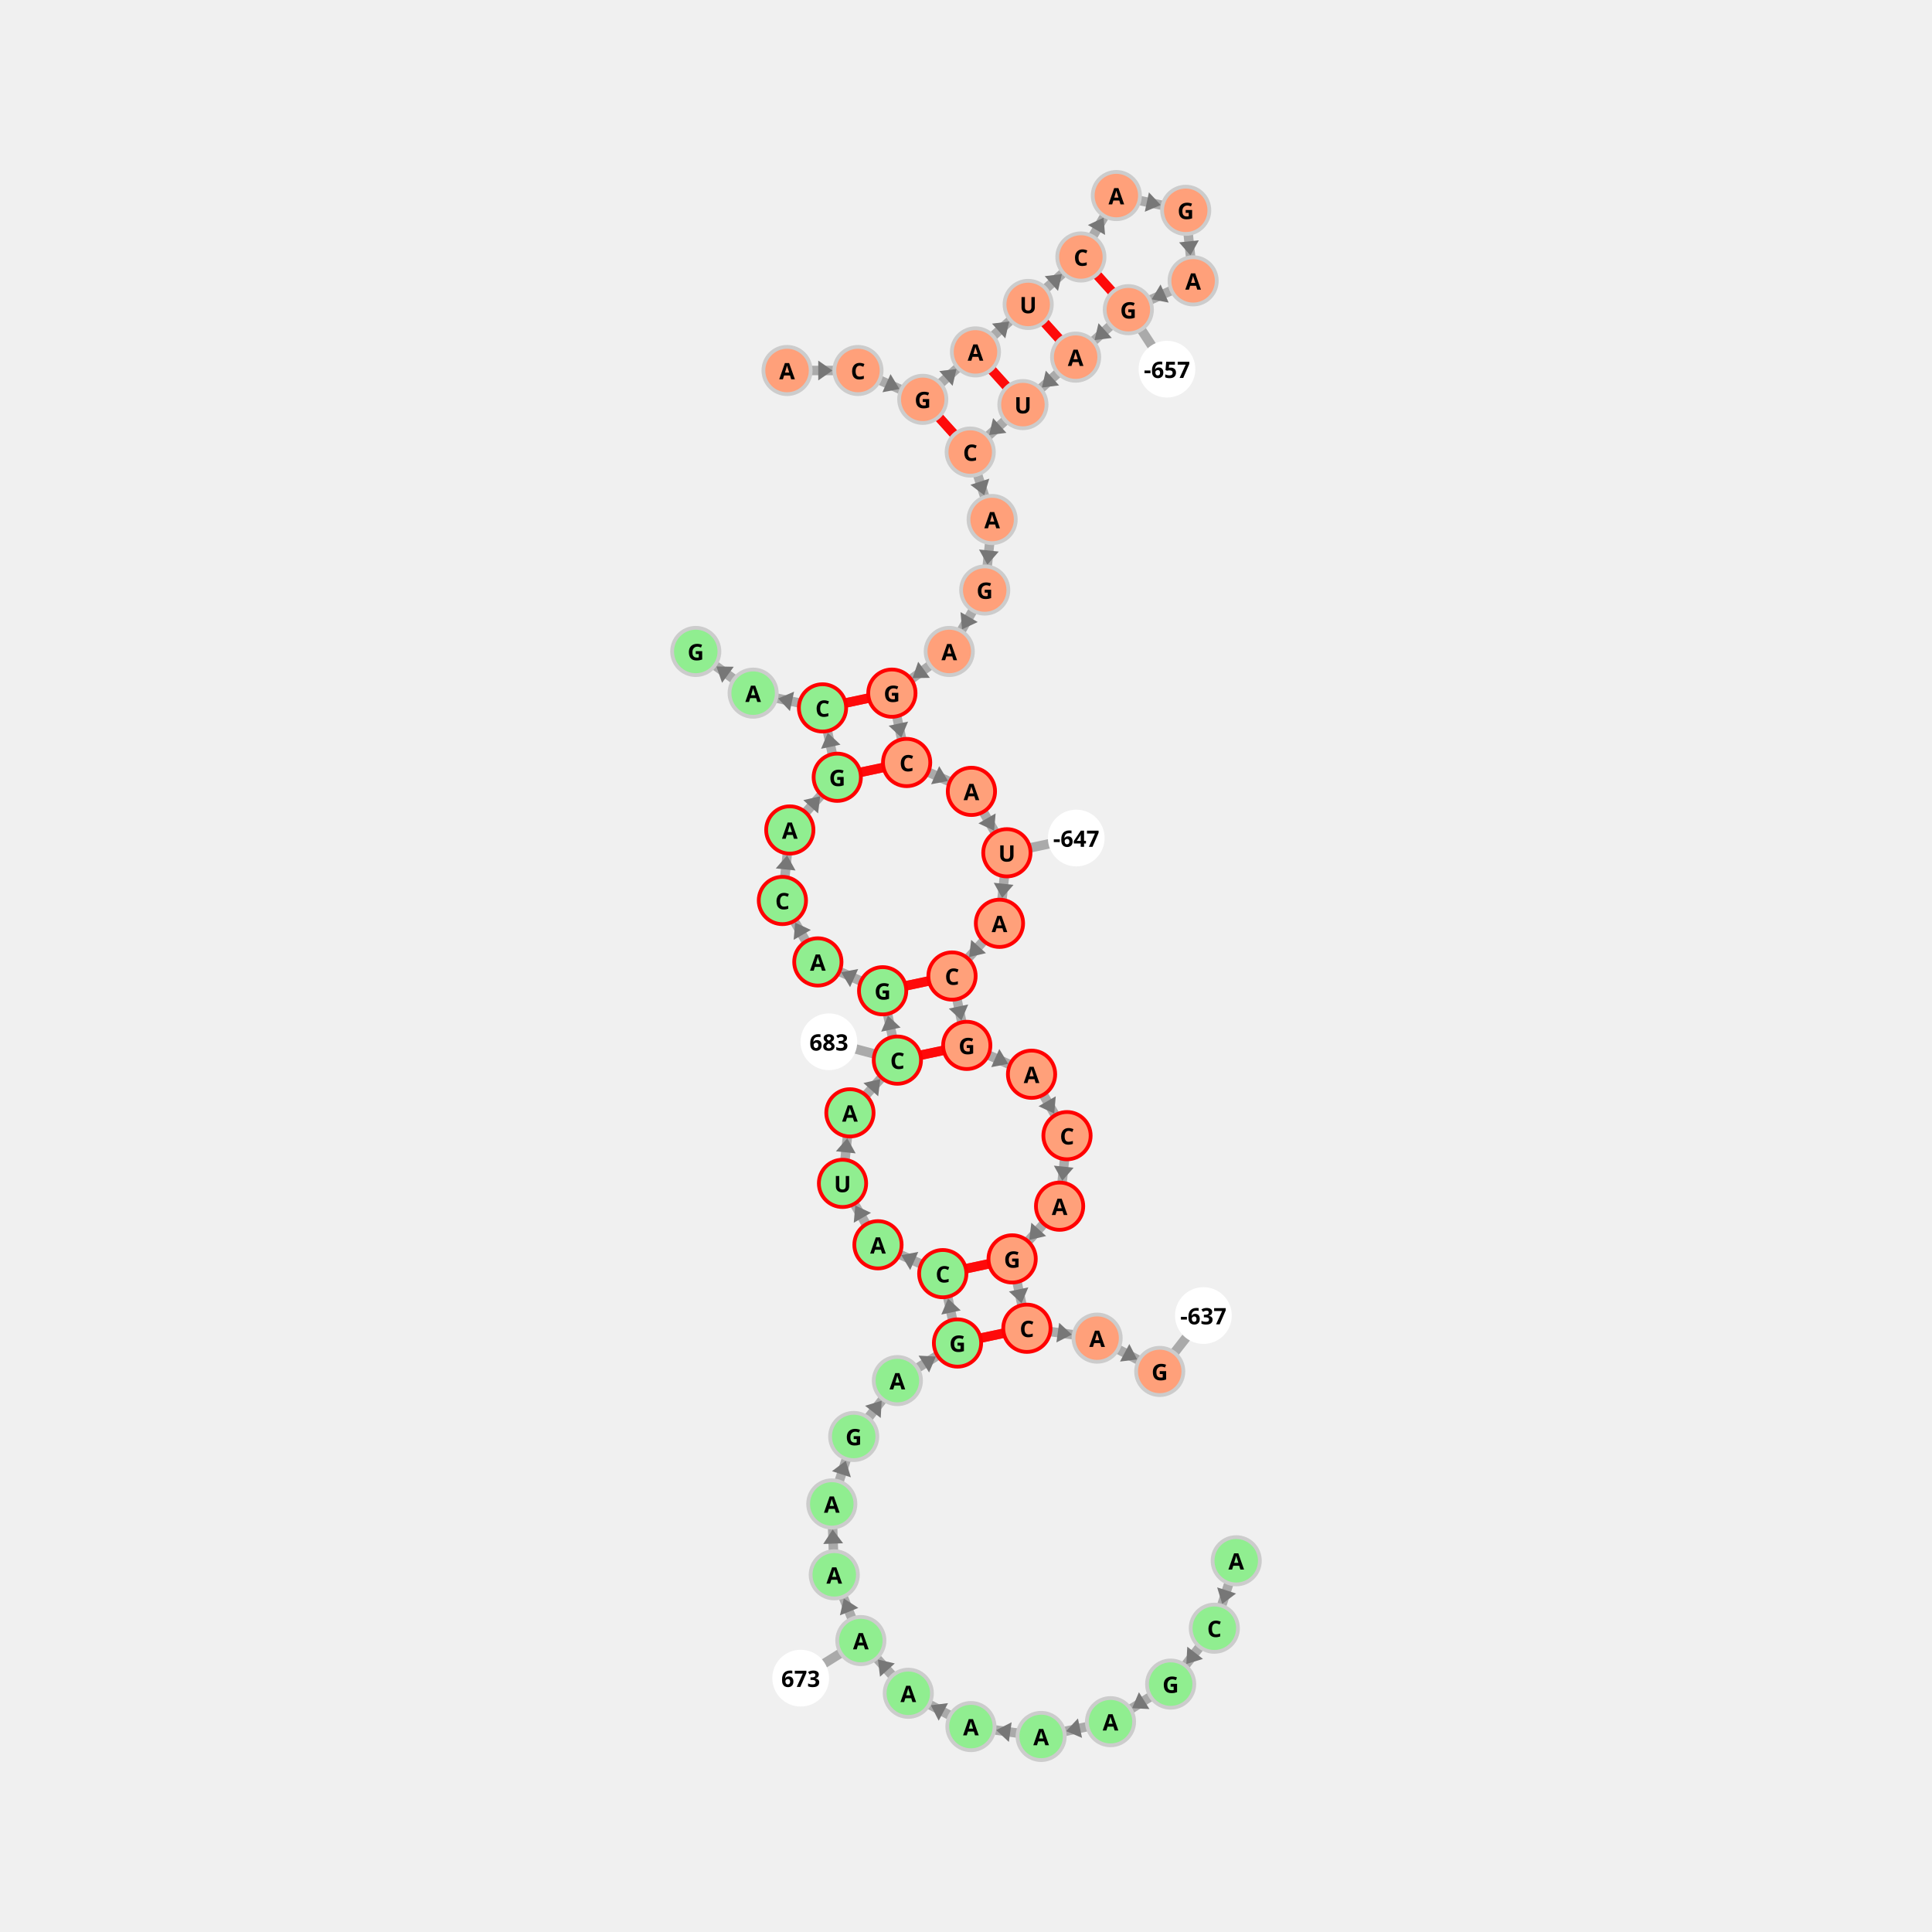
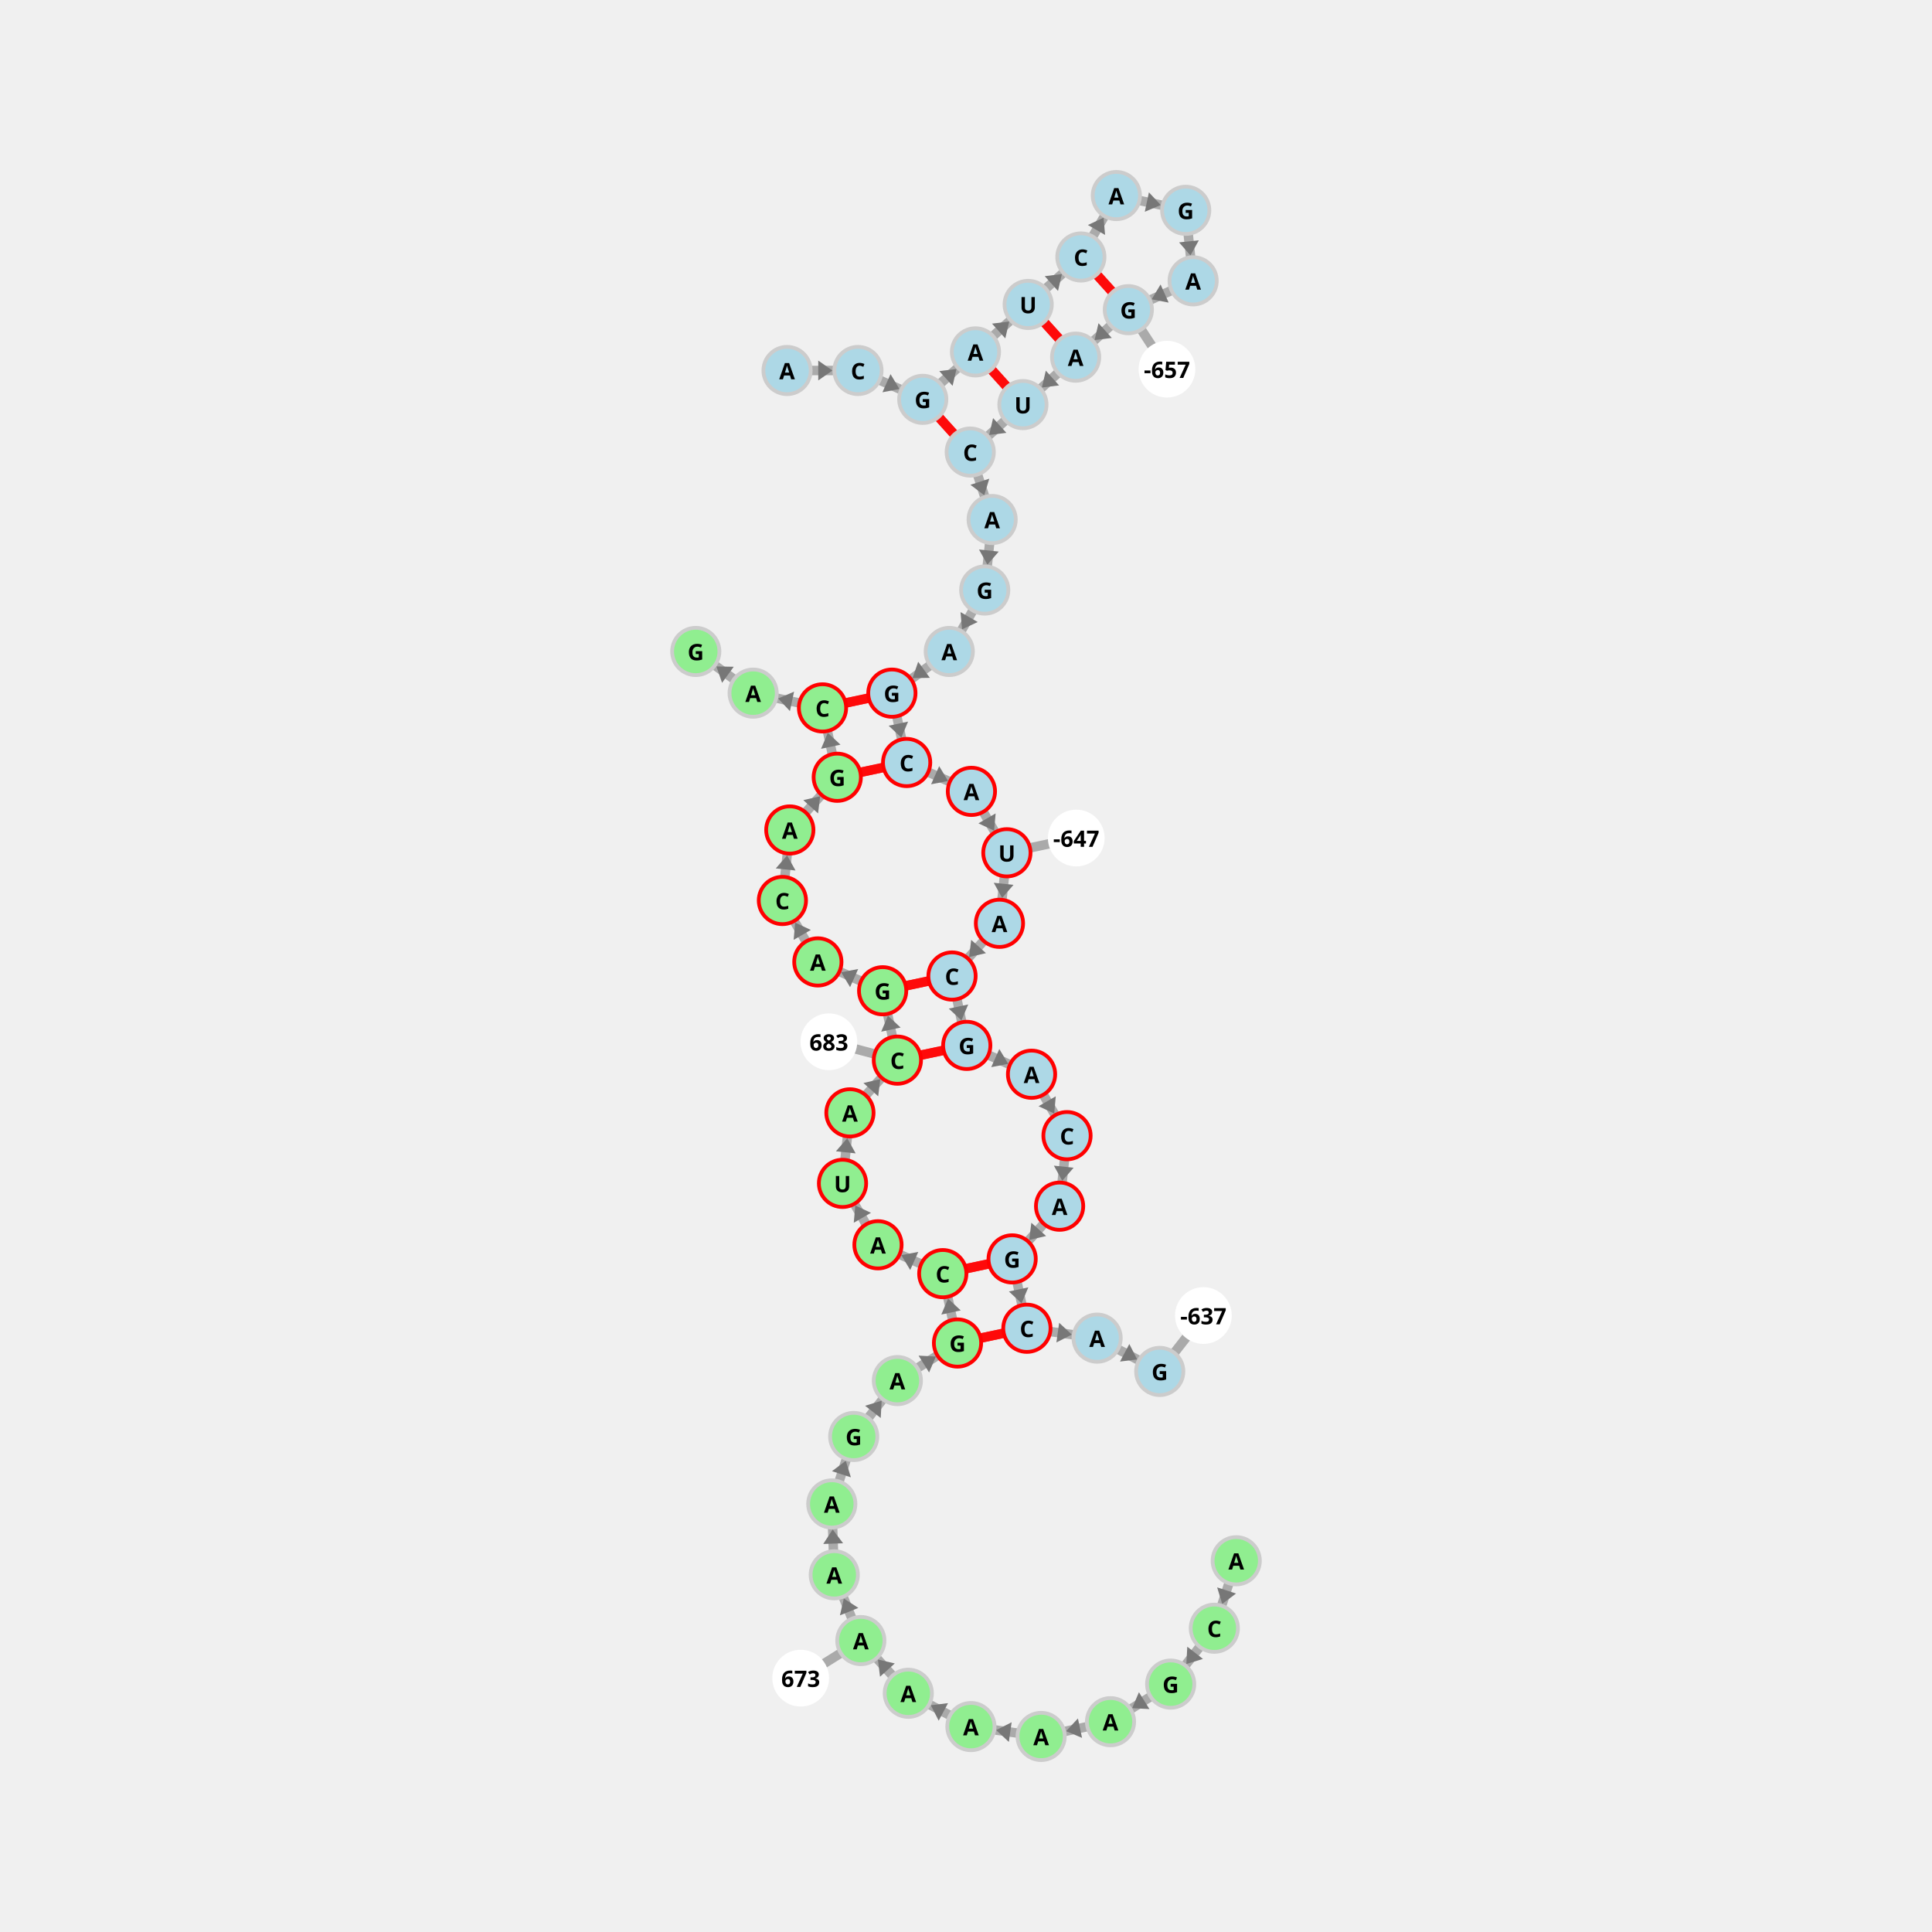
<svg xmlns="http://www.w3.org/2000/svg" viewBox="0 0 300 300">
  <style type="text/css">
 circle.fornac-node, polygon.fornac-node {
  stroke: #ccc;
  stroke-width: 0.8;
  opacity: 1;
  fill: white;
}

path.fornac-directionArrow {
  fill: #777;
  stroke: none;
  stroke-width: 0.8px;
}

g.fornac-plot {
    /* outline: 1px solid red; */
}

circle.fornac-node[base_type="a"] {
  fill: #dbdb8d;
}

circle.fornac-node[base_type="c"] {
  fill: #98df8a;
}

circle.fornac-node[base_type="g"] {
  fill: #ff9896;
}

circle.fornac-node[base_type="u"], circle.fornac-node[base_type="t"] {
  fill: #aec7e8;
}

.fornac-node &gt; text {
     pointer-events: none;
 }

circle.fornac-node[node_type="label"] {
    stroke: transparent;
    stroke-width: 0;
    fill: white;
    display: inline;
}

circle.fornac-node[node_type="protein"] {
    fill: gray;
    fill-opacity: 0.5;
    stroke-width: 4;
}

.fornac-selectedNode &gt; circle.fornac-node {
    stroke: red;
}

text.fornac-nodeLabel {
    font-weight: bold;
    font-family: Tahoma, Geneva, sans-serif;
    font-size: 0.4em;
    color: rgb(100,100,100);
    text-anchor: middle;
    alignment-baseline: middle;
    dominant-baseline: central;
    pointer-events: none;
    -webkit-touch-callout: none;
    -webkit-user-select: none;
    -khtml-user-select: none;
    -moz-user-select: none;
    -ms-user-select: none;
    user-select: none;
}

line.fornac-link {
  stroke: #999;
  stroke-opacity: 0.8;
  stroke-width: 2;
}

line.fornac-link[link_type="pseudoknot"] {
    stroke: red;
}

line.fornac-link[link_type="basepair"] {
  stroke: red;
}

line.fornac-link[link_type="intermolecule"] {
  stroke: blue;
}

line.fornac-link[link_type="chain_chain"] {
  stroke-dasharray: 3,3;
}

line.fornac-link[link_type="fake"] {
  stroke: green;
}

text.fornac-plotLabel {
    font-family: Tahoma, Geneva, sans-serif;
    font-weight: bolder;
    font-size: 1.2em;
    fill: rgba(200, 200, 200, 0.5);
    text-anchor: middle;
    alignment-baseline: central;
}

.fornac-transparent {
    fill: transparent;
    stroke-width: 0;
    stroke-opacity: 0;
    opacity: 0;
    visibility: hidden;
    pointer-events: none;
}

.fornac-dragLine {
  stroke: #999;
  stroke-width: 2;
  pointer-events: none;
}

.fornac-mouseEventHelper &gt; .extent {
  fill-opacity: .1;
  stroke: #fff;
  shape-rendering: crispEdges;
}

.d3-context-menu {
	position: absolute;
	display: none;
	background-color: #f2f2f2;
	border-radius: 4px;

	font-family: Arial, sans-serif;
	font-size: 14px;
	min-width: 150px;
	border: 1px solid #d4d4d4;

	z-index:1200;
}

.d3-context-menu ul {
	list-style-type: none;
	margin: 4px 0px;
	padding: 0px;
	cursor: default;
}

.d3-context-menu ul li {
	padding: 4px 16px;

	-webkit-touch-callout: none; /* iOS Safari */
	-webkit-user-select: none;   /* Chrome/Safari/Opera */
	-khtml-user-select: none;    /* Konqueror */
	-moz-user-select: none;      /* Firefox */
	-ms-user-select: none;       /* Internet Explorer/Edge */
	user-select: none;
}

.d3-context-menu ul li:hover {
	background-color: #4677f8;
	color: #fefefe;
}

.d3-context-menu-selected {
	background-color: #4677f8;
	color: #fefefe;
}

/*
	Header
*/

.d3-context-menu ul li.is-header
.d3-context-menu ul li.is-header:hover {
	background-color: #f2f2f2;
	color: #444;
	font-weight: bold;
	font-style: italic;
}

/*
	Disabled
*/

.d3-context-menu ul li.is-disabled
.d3-context-menu ul li.is-disabled:hover {
	background-color: #f2f2f2;
	color: #888;
	cursor: not-allowed;
}

/*
	Divider
*/

.d3-context-menu ul li.is-divider {
	padding: 0px 0px;
}

.d3-context-menu ul li.is-divider:hover {
	background-color: #f2f2f2;
}

.d3-context-menu ul hr {
	border: 0;
    height: 0;
    border-top: 1px solid rgba(0, 0, 0, 0.1);
    border-bottom: 1px solid rgba(255, 255, 255, 0.3);
}

/*# sourceMappingURL=fornac.css.map*/ 
</style>
  <g class="fornac-plot" transform="translate(48.79581,-15.88576)scale(0.7341746,0.7341746)">
    <g class="fornac-links">
      <line class="link fornac-link" x1="100" y1="100" x2="115" y2="100" link_type="backbone" pointer-events="all" />
      <line class="link fornac-link" x1="128.703" y1="106.101" x2="138.74" y2="117.248" link_type="basepair" pointer-events="all" />
      <line class="link fornac-link" x1="115" y1="100" x2="128.703" y2="106.101" link_type="backbone" pointer-events="all" />
      <line class="link fornac-link" x1="139.85" y1="96.064" x2="149.887" y2="107.211" link_type="basepair" pointer-events="all" />
      <line class="link fornac-link" x1="128.703" y1="106.101" x2="139.85" y2="96.064" link_type="backbone" pointer-events="all" />
      <line class="link fornac-link" x1="150.998" y1="86.027" x2="161.034" y2="97.174" link_type="basepair" pointer-events="all" />
      <line class="link fornac-link" x1="139.85" y1="96.064" x2="150.998" y2="86.027" link_type="backbone" pointer-events="all" />
      <line class="link fornac-link" x1="162.145" y1="75.99" x2="172.182" y2="87.137" link_type="basepair" pointer-events="all" />
      <line class="link fornac-link" x1="150.998" y1="86.027" x2="162.145" y2="75.99" link_type="backbone" pointer-events="all" />
      <line class="link fornac-link" x1="162.145" y1="75.99" x2="169.645" y2="63" link_type="backbone" pointer-events="all" />
      <line class="link fornac-link" x1="169.645" y1="63" x2="184.317" y2="66.118" link_type="backbone" pointer-events="all" />
      <line class="link fornac-link" x1="184.317" y1="66.118" x2="185.885" y2="81.036" link_type="backbone" pointer-events="all" />
      <line class="link fornac-link" x1="172.182" y1="87.137" x2="162.145" y2="75.99" link_type="basepair" pointer-events="all" />
      <line class="link fornac-link" x1="185.885" y1="81.036" x2="172.182" y2="87.137" link_type="backbone" pointer-events="all" />
      <line class="link fornac-link" x1="161.034" y1="97.174" x2="150.998" y2="86.027" link_type="basepair" pointer-events="all" />
      <line class="link fornac-link" x1="172.182" y1="87.137" x2="161.034" y2="97.174" link_type="backbone" pointer-events="all" />
      <line class="link fornac-link" x1="149.887" y1="107.211" x2="139.85" y2="96.064" link_type="basepair" pointer-events="all" />
      <line class="link fornac-link" x1="161.034" y1="97.174" x2="149.887" y2="107.211" link_type="backbone" pointer-events="all" />
      <line class="link fornac-link" x1="138.74" y1="117.248" x2="128.703" y2="106.101" link_type="basepair" pointer-events="all" />
      <line class="link fornac-link" x1="149.887" y1="107.211" x2="138.74" y2="117.248" link_type="backbone" pointer-events="all" />
      <line class="link fornac-link" x1="138.74" y1="117.248" x2="143.375" y2="131.514" link_type="backbone" pointer-events="all" />
      <line class="link fornac-link" x1="143.375" y1="131.514" x2="141.807" y2="146.432" link_type="backbone" pointer-events="all" />
      <line class="link fornac-link" x1="141.807" y1="146.432" x2="134.307" y2="159.422" link_type="backbone" pointer-events="all" />
      <line class="link fornac-link" x1="122.172" y1="168.239" x2="107.5" y2="171.358" link_type="basepair" pointer-events="all" />
      <line class="link fornac-link" x1="134.307" y1="159.422" x2="122.172" y2="168.239" link_type="backbone" pointer-events="all" />
      <line class="link fornac-link" x1="125.291" y1="182.911" x2="110.619" y2="186.03" link_type="basepair" pointer-events="all" />
      <line class="link fornac-link" x1="122.172" y1="168.239" x2="125.291" y2="182.911" link_type="backbone" pointer-events="all" />
      <line class="link fornac-link" x1="125.291" y1="182.911" x2="138.994" y2="189.012" link_type="backbone" pointer-events="all" />
      <line class="link fornac-link" x1="138.994" y1="189.012" x2="146.494" y2="202.003" link_type="backbone" pointer-events="all" />
      <line class="link fornac-link" x1="146.494" y1="202.003" x2="144.926" y2="216.921" link_type="backbone" pointer-events="all" />
      <line class="link fornac-link" x1="134.889" y1="228.068" x2="120.217" y2="231.186" link_type="basepair" pointer-events="all" />
      <line class="link fornac-link" x1="144.926" y1="216.921" x2="134.889" y2="228.068" link_type="backbone" pointer-events="all" />
      <line class="link fornac-link" x1="138.008" y1="242.74" x2="123.336" y2="245.859" link_type="basepair" pointer-events="all" />
      <line class="link fornac-link" x1="134.889" y1="228.068" x2="138.008" y2="242.74" link_type="backbone" pointer-events="all" />
      <line class="link fornac-link" x1="138.008" y1="242.74" x2="151.711" y2="248.841" link_type="backbone" pointer-events="all" />
      <line class="link fornac-link" x1="151.711" y1="248.841" x2="159.211" y2="261.831" link_type="backbone" pointer-events="all" />
      <line class="link fornac-link" x1="159.211" y1="261.831" x2="157.643" y2="276.749" link_type="backbone" pointer-events="all" />
      <line class="link fornac-link" x1="147.606" y1="287.896" x2="132.934" y2="291.015" link_type="basepair" pointer-events="all" />
      <line class="link fornac-link" x1="157.643" y1="276.749" x2="147.606" y2="287.896" link_type="backbone" pointer-events="all" />
      <line class="link fornac-link" x1="150.725" y1="302.569" x2="136.053" y2="305.687" link_type="basepair" pointer-events="all" />
      <line class="link fornac-link" x1="147.606" y1="287.896" x2="150.725" y2="302.569" link_type="backbone" pointer-events="all" />
      <line class="link fornac-link" x1="150.725" y1="302.569" x2="165.579" y2="304.656" link_type="backbone" pointer-events="all" />
      <line class="link fornac-link" x1="165.579" y1="304.656" x2="178.823" y2="311.698" link_type="backbone" pointer-events="all" />
      <line class="link fornac-link" x1="195.003" y1="351.744" x2="190.367" y2="366.01" link_type="backbone" pointer-events="all" />
      <line class="link fornac-link" x1="190.367" y1="366.01" x2="181.132" y2="377.83" link_type="backbone" pointer-events="all" />
      <line class="link fornac-link" x1="181.132" y1="377.83" x2="168.412" y2="385.779" link_type="backbone" pointer-events="all" />
      <line class="link fornac-link" x1="168.412" y1="385.779" x2="153.74" y2="388.897" link_type="backbone" pointer-events="all" />
      <line class="link fornac-link" x1="153.74" y1="388.897" x2="138.885" y2="386.81" link_type="backbone" pointer-events="all" />
      <line class="link fornac-link" x1="138.885" y1="386.81" x2="125.641" y2="379.768" link_type="backbone" pointer-events="all" />
      <line class="link fornac-link" x1="125.641" y1="379.768" x2="115.604" y2="368.621" link_type="backbone" pointer-events="all" />
      <line class="link fornac-link" x1="115.604" y1="368.621" x2="109.985" y2="354.713" link_type="backbone" pointer-events="all" />
      <line class="link fornac-link" x1="109.985" y1="354.713" x2="109.462" y2="339.722" link_type="backbone" pointer-events="all" />
      <line class="link fornac-link" x1="109.462" y1="339.722" x2="114.097" y2="325.456" link_type="backbone" pointer-events="all" />
      <line class="link fornac-link" x1="114.097" y1="325.456" x2="123.332" y2="313.636" link_type="backbone" pointer-events="all" />
      <line class="link fornac-link" x1="136.053" y1="305.687" x2="150.725" y2="302.569" link_type="basepair" pointer-events="all" />
      <line class="link fornac-link" x1="123.332" y1="313.636" x2="136.053" y2="305.687" link_type="backbone" pointer-events="all" />
      <line class="link fornac-link" x1="132.934" y1="291.015" x2="147.606" y2="287.896" link_type="basepair" pointer-events="all" />
      <line class="link fornac-link" x1="136.053" y1="305.687" x2="132.934" y2="291.015" link_type="backbone" pointer-events="all" />
      <line class="link fornac-link" x1="132.934" y1="291.015" x2="119.231" y2="284.914" link_type="backbone" pointer-events="all" />
      <line class="link fornac-link" x1="119.231" y1="284.914" x2="111.731" y2="271.924" link_type="backbone" pointer-events="all" />
      <line class="link fornac-link" x1="111.731" y1="271.924" x2="113.299" y2="257.006" link_type="backbone" pointer-events="all" />
      <line class="link fornac-link" x1="123.336" y1="245.859" x2="138.008" y2="242.74" link_type="basepair" pointer-events="all" />
      <line class="link fornac-link" x1="113.299" y1="257.006" x2="123.336" y2="245.859" link_type="backbone" pointer-events="all" />
      <line class="link fornac-link" x1="120.217" y1="231.186" x2="134.889" y2="228.068" link_type="basepair" pointer-events="all" />
      <line class="link fornac-link" x1="123.336" y1="245.859" x2="120.217" y2="231.186" link_type="backbone" pointer-events="all" />
      <line class="link fornac-link" x1="120.217" y1="231.186" x2="106.514" y2="225.085" link_type="backbone" pointer-events="all" />
      <line class="link fornac-link" x1="106.514" y1="225.085" x2="99.014" y2="212.095" link_type="backbone" pointer-events="all" />
      <line class="link fornac-link" x1="99.014" y1="212.095" x2="100.582" y2="197.177" link_type="backbone" pointer-events="all" />
      <line class="link fornac-link" x1="110.619" y1="186.03" x2="125.291" y2="182.911" link_type="basepair" pointer-events="all" />
      <line class="link fornac-link" x1="100.582" y1="197.177" x2="110.619" y2="186.03" link_type="backbone" pointer-events="all" />
      <line class="link fornac-link" x1="107.5" y1="171.358" x2="122.172" y2="168.239" link_type="basepair" pointer-events="all" />
      <line class="link fornac-link" x1="110.619" y1="186.03" x2="107.5" y2="171.358" link_type="backbone" pointer-events="all" />
      <line class="link fornac-link" x1="107.5" y1="171.358" x2="92.828" y2="168.239" link_type="backbone" pointer-events="all" />
      <line class="link fornac-link" x1="92.828" y1="168.239" x2="80.693" y2="159.422" link_type="backbone" pointer-events="all" />
      <line class="link fornac-link" x1="172.182" y1="87.137" x2="180.351" y2="99.717" link_type="label_link" pointer-events="all" />
      <line class="link fornac-link" x1="146.494" y1="202.003" x2="161.166" y2="198.884" link_type="label_link" pointer-events="all" />
      <line class="link fornac-link" x1="178.823" y1="311.698" x2="188.058" y2="299.878" link_type="label_link" pointer-events="all" />
      <line class="link fornac-link" x1="115.604" y1="368.621" x2="102.884" y2="376.569" link_type="label_link" pointer-events="all" />
      <line class="link fornac-link" x1="123.336" y1="245.859" x2="108.847" y2="241.976" link_type="label_link" pointer-events="all" />
    </g>
    <g class="fornac-nodes">
      <g class="gnode" struct_name="empty" transform="translate(100,100)" num="n1" rnum="n58">
        <path class="fornac-directionArrow" node_num="1" />
-         <circle class="fornac-node" node_type="nucleotide" node_num="1" r="5" style="fill: lightsalmon;" />
+         <circle class="fornac-node" node_type="nucleotide" node_num="1" r="5" style="fill: lightblue;" />
        <text class="fornac-nodeLabel" label_type="nucleotide">A</text>
      </g>
      <g class="gnode" struct_name="empty" transform="translate(115,100)" num="n2" rnum="n57">
        <path class="fornac-directionArrow" node_num="2" d="M-8.4,-2.1L-5.4,0L-8.4,2.1" />
-         <circle class="fornac-node" node_type="nucleotide" node_num="2" r="5" style="fill: lightsalmon;" />
+         <circle class="fornac-node" node_type="nucleotide" node_num="2" r="5" style="fill: lightblue;" />
        <text class="fornac-nodeLabel" label_type="nucleotide">C</text>
      </g>
      <g class="gnode" struct_name="empty" transform="translate(128.7032,106.101)" num="n3" rnum="n56">
        <path class="fornac-directionArrow" node_num="3" d="M-6.82,-5.335L-4.933,-2.196L-8.528,-1.498" />
-         <circle class="fornac-node" node_type="nucleotide" node_num="3" r="5" style="fill: lightsalmon;" />
+         <circle class="fornac-node" node_type="nucleotide" node_num="3" r="5" style="fill: lightblue;" />
        <text class="fornac-nodeLabel" label_type="nucleotide">G</text>
      </g>
      <g class="gnode" struct_name="empty" transform="translate(139.8504,96.06409)" num="n4" rnum="n55">
        <path class="fornac-directionArrow" node_num="4" d="M-7.648,4.06L-4.013,3.613L-4.837,7.181" />
-         <circle class="fornac-node" node_type="nucleotide" node_num="4" r="5" style="fill: lightsalmon;" />
+         <circle class="fornac-node" node_type="nucleotide" node_num="4" r="5" style="fill: lightblue;" />
        <text class="fornac-nodeLabel" label_type="nucleotide">A</text>
      </g>
      <g class="gnode" struct_name="empty" transform="translate(150.9975,86.02713)" num="n5" rnum="n54">
        <path class="fornac-directionArrow" node_num="5" d="M-7.648,4.06L-4.013,3.613L-4.837,7.181" />
-         <circle class="fornac-node" node_type="nucleotide" node_num="5" r="5" style="fill: lightsalmon;" />
+         <circle class="fornac-node" node_type="nucleotide" node_num="5" r="5" style="fill: lightblue;" />
        <text class="fornac-nodeLabel" label_type="nucleotide">U</text>
      </g>
      <g class="gnode" struct_name="empty" transform="translate(162.1447,75.99017)" num="n6" rnum="n53">
        <path class="fornac-directionArrow" node_num="6" d="M-7.648,4.06L-4.013,3.613L-4.837,7.181" />
-         <circle class="fornac-node" node_type="nucleotide" node_num="6" r="5" style="fill: lightsalmon;" />
+         <circle class="fornac-node" node_type="nucleotide" node_num="6" r="5" style="fill: lightblue;" />
        <text class="fornac-nodeLabel" label_type="nucleotide">C</text>
      </g>
      <g class="gnode" struct_name="empty" transform="translate(169.6447,62.99979)" num="n7" rnum="n52">
        <path class="fornac-directionArrow" node_num="7" d="M-6.019,6.225L-2.7,4.677L-2.381,8.325" />
-         <circle class="fornac-node" node_type="nucleotide" node_num="7" r="5" style="fill: lightsalmon;" />
+         <circle class="fornac-node" node_type="nucleotide" node_num="7" r="5" style="fill: lightblue;" />
        <text class="fornac-nodeLabel" label_type="nucleotide">A</text>
      </g>
      <g class="gnode" struct_name="empty" transform="translate(184.3169,66.11847)" num="n8" rnum="n51">
        <path class="fornac-directionArrow" node_num="8" d="M-7.78,-3.801L-5.282,-1.123L-8.653,0.308" />
-         <circle class="fornac-node" node_type="nucleotide" node_num="8" r="5" style="fill: lightsalmon;" />
+         <circle class="fornac-node" node_type="nucleotide" node_num="8" r="5" style="fill: lightblue;" />
        <text class="fornac-nodeLabel" label_type="nucleotide">G</text>
      </g>
      <g class="gnode" struct_name="empty" transform="translate(185.8848,81.0363)" num="n9" rnum="n50">
        <path class="fornac-directionArrow" node_num="9" d="M1.21,-8.573L-0.564,-5.37L-2.967,-8.134" />
-         <circle class="fornac-node" node_type="nucleotide" node_num="9" r="5" style="fill: lightsalmon;" />
+         <circle class="fornac-node" node_type="nucleotide" node_num="9" r="5" style="fill: lightblue;" />
        <text class="fornac-nodeLabel" label_type="nucleotide">A</text>
      </g>
      <g class="gnode" struct_name="empty" transform="translate(172.1817,87.13734)" num="n10" rnum="n49">
        <path class="fornac-directionArrow" node_num="10" d="M8.528,-1.498L4.933,-2.196L6.82,-5.335" />
-         <circle class="fornac-node" node_type="nucleotide" node_num="10" r="5" style="fill: lightsalmon;" />
+         <circle class="fornac-node" node_type="nucleotide" node_num="10" r="5" style="fill: lightblue;" />
        <text class="fornac-nodeLabel" label_type="nucleotide">G</text>
      </g>
      <g class="gnode" struct_name="empty" transform="translate(161.0345,97.1743)" num="n11" rnum="n48">
        <path class="fornac-directionArrow" node_num="11" d="M7.648,-4.06L4.013,-3.613L4.837,-7.181" />
-         <circle class="fornac-node" node_type="nucleotide" node_num="11" r="5" style="fill: lightsalmon;" />
+         <circle class="fornac-node" node_type="nucleotide" node_num="11" r="5" style="fill: lightblue;" />
        <text class="fornac-nodeLabel" label_type="nucleotide">A</text>
      </g>
      <g class="gnode" struct_name="empty" transform="translate(149.8873,107.2113)" num="n12" rnum="n47">
        <path class="fornac-directionArrow" node_num="12" d="M7.648,-4.06L4.013,-3.613L4.837,-7.181" />
-         <circle class="fornac-node" node_type="nucleotide" node_num="12" r="5" style="fill: lightsalmon;" />
+         <circle class="fornac-node" node_type="nucleotide" node_num="12" r="5" style="fill: lightblue;" />
        <text class="fornac-nodeLabel" label_type="nucleotide">U</text>
      </g>
      <g class="gnode" struct_name="empty" transform="translate(138.7401,117.2482)" num="n13" rnum="n46">
        <path class="fornac-directionArrow" node_num="13" d="M7.648,-4.06L4.013,-3.613L4.837,-7.181" />
-         <circle class="fornac-node" node_type="nucleotide" node_num="13" r="5" style="fill: lightsalmon;" />
+         <circle class="fornac-node" node_type="nucleotide" node_num="13" r="5" style="fill: lightblue;" />
        <text class="fornac-nodeLabel" label_type="nucleotide">C</text>
      </g>
      <g class="gnode" struct_name="empty" transform="translate(143.3754,131.5141)" num="n14" rnum="n45">
        <path class="fornac-directionArrow" node_num="14" d="M-0.599,-8.638L-1.669,-5.136L-4.593,-7.34" />
-         <circle class="fornac-node" node_type="nucleotide" node_num="14" r="5" style="fill: lightsalmon;" />
+         <circle class="fornac-node" node_type="nucleotide" node_num="14" r="5" style="fill: lightblue;" />
        <text class="fornac-nodeLabel" label_type="nucleotide">A</text>
      </g>
      <g class="gnode" struct_name="empty" transform="translate(141.8075,146.4319)" num="n15" rnum="n44">
        <path class="fornac-directionArrow" node_num="15" d="M2.967,-8.134L0.564,-5.37L-1.21,-8.573" />
-         <circle class="fornac-node" node_type="nucleotide" node_num="15" r="5" style="fill: lightsalmon;" />
+         <circle class="fornac-node" node_type="nucleotide" node_num="15" r="5" style="fill: lightblue;" />
        <text class="fornac-nodeLabel" label_type="nucleotide">G</text>
      </g>
      <g class="gnode" struct_name="empty" transform="translate(134.3075,159.4223)" num="n16" rnum="n43">
        <path class="fornac-directionArrow" node_num="16" d="M6.019,-6.225L2.7,-4.677L2.381,-8.325" />
-         <circle class="fornac-node" node_type="nucleotide" node_num="16" r="5" style="fill: lightsalmon;" />
+         <circle class="fornac-node" node_type="nucleotide" node_num="16" r="5" style="fill: lightblue;" />
        <text class="fornac-nodeLabel" label_type="nucleotide">A</text>
      </g>
      <g class="gnode" struct_name="empty" transform="translate(122.1722,168.2391)" num="n17" rnum="n42">
        <path class="fornac-directionArrow" node_num="17" d="M8.03,-3.238L4.369,-3.174L5.561,-6.636" />
-         <circle class="fornac-node" node_type="nucleotide" node_num="17" r="5" style="fill: lightsalmon;stroke: red;" />
+         <circle class="fornac-node" node_type="nucleotide" node_num="17" r="5" style="fill: lightblue;stroke: red;" />
        <text class="fornac-nodeLabel" label_type="nucleotide">G</text>
      </g>
      <g class="gnode" struct_name="empty" transform="translate(125.2909,182.9113)" num="n18" rnum="n41">
        <path class="fornac-directionArrow" node_num="18" d="M0.308,-8.653L-1.123,-5.282L-3.801,-7.78" />
-         <circle class="fornac-node" node_type="nucleotide" node_num="18" r="5" style="fill: lightsalmon;stroke: red;" />
+         <circle class="fornac-node" node_type="nucleotide" node_num="18" r="5" style="fill: lightblue;stroke: red;" />
        <text class="fornac-nodeLabel" label_type="nucleotide">C</text>
      </g>
      <g class="gnode" struct_name="empty" transform="translate(138.9941,189.0123)" num="n19" rnum="n40">
        <path class="fornac-directionArrow" node_num="19" d="M-6.82,-5.335L-4.933,-2.196L-8.528,-1.498" />
-         <circle class="fornac-node" node_type="nucleotide" node_num="19" r="5" style="fill: lightsalmon;stroke: red;" />
+         <circle class="fornac-node" node_type="nucleotide" node_num="19" r="5" style="fill: lightblue;stroke: red;" />
        <text class="fornac-nodeLabel" label_type="nucleotide">A</text>
      </g>
      <g class="gnode" struct_name="empty" transform="translate(146.4941,202.0027)" num="n20" rnum="n39">
        <path class="fornac-directionArrow" node_num="20" d="M-2.381,-8.325L-2.7,-4.677L-6.019,-6.225" />
-         <circle class="fornac-node" node_type="nucleotide" node_num="20" r="5" style="fill: lightsalmon;stroke: red;" />
+         <circle class="fornac-node" node_type="nucleotide" node_num="20" r="5" style="fill: lightblue;stroke: red;" />
        <text class="fornac-nodeLabel" label_type="nucleotide">U</text>
      </g>
      <g class="gnode" struct_name="empty" transform="translate(144.9261,216.9205)" num="n21" rnum="n38">
        <path class="fornac-directionArrow" node_num="21" d="M2.967,-8.134L0.564,-5.37L-1.21,-8.573" />
-         <circle class="fornac-node" node_type="nucleotide" node_num="21" r="5" style="fill: lightsalmon;stroke: red;" />
+         <circle class="fornac-node" node_type="nucleotide" node_num="21" r="5" style="fill: lightblue;stroke: red;" />
        <text class="fornac-nodeLabel" label_type="nucleotide">A</text>
      </g>
      <g class="gnode" struct_name="empty" transform="translate(134.8892,228.0677)" num="n22" rnum="n37">
        <path class="fornac-directionArrow" node_num="22" d="M7.181,-4.837L3.613,-4.013L4.06,-7.648" />
-         <circle class="fornac-node" node_type="nucleotide" node_num="22" r="5" style="fill: lightsalmon;stroke: red;" />
+         <circle class="fornac-node" node_type="nucleotide" node_num="22" r="5" style="fill: lightblue;stroke: red;" />
        <text class="fornac-nodeLabel" label_type="nucleotide">C</text>
      </g>
      <g class="gnode" struct_name="empty" transform="translate(138.0079,242.7399)" num="n23" rnum="n36">
        <path class="fornac-directionArrow" node_num="23" d="M0.308,-8.653L-1.123,-5.282L-3.801,-7.78" />
-         <circle class="fornac-node" node_type="nucleotide" node_num="23" r="5" style="fill: lightsalmon;stroke: red;" />
+         <circle class="fornac-node" node_type="nucleotide" node_num="23" r="5" style="fill: lightblue;stroke: red;" />
        <text class="fornac-nodeLabel" label_type="nucleotide">G</text>
      </g>
      <g class="gnode" struct_name="empty" transform="translate(151.711,248.841)" num="n24" rnum="n35">
        <path class="fornac-directionArrow" node_num="24" d="M-6.82,-5.335L-4.933,-2.196L-8.528,-1.498" />
-         <circle class="fornac-node" node_type="nucleotide" node_num="24" r="5" style="fill: lightsalmon;stroke: red;" />
+         <circle class="fornac-node" node_type="nucleotide" node_num="24" r="5" style="fill: lightblue;stroke: red;" />
        <text class="fornac-nodeLabel" label_type="nucleotide">A</text>
      </g>
      <g class="gnode" struct_name="empty" transform="translate(159.211,261.8313)" num="n25" rnum="n34">
        <path class="fornac-directionArrow" node_num="25" d="M-2.381,-8.325L-2.7,-4.677L-6.019,-6.225" />
-         <circle class="fornac-node" node_type="nucleotide" node_num="25" r="5" style="fill: lightsalmon;stroke: red;" />
+         <circle class="fornac-node" node_type="nucleotide" node_num="25" r="5" style="fill: lightblue;stroke: red;" />
        <text class="fornac-nodeLabel" label_type="nucleotide">C</text>
      </g>
      <g class="gnode" struct_name="empty" transform="translate(157.6431,276.7492)" num="n26" rnum="n33">
        <path class="fornac-directionArrow" node_num="26" d="M2.967,-8.134L0.564,-5.37L-1.21,-8.573" />
-         <circle class="fornac-node" node_type="nucleotide" node_num="26" r="5" style="fill: lightsalmon;stroke: red;" />
+         <circle class="fornac-node" node_type="nucleotide" node_num="26" r="5" style="fill: lightblue;stroke: red;" />
        <text class="fornac-nodeLabel" label_type="nucleotide">A</text>
      </g>
      <g class="gnode" struct_name="empty" transform="translate(147.6062,287.8963)" num="n27" rnum="n32">
        <path class="fornac-directionArrow" node_num="27" d="M7.181,-4.837L3.613,-4.013L4.06,-7.648" />
-         <circle class="fornac-node" node_type="nucleotide" node_num="27" r="5" style="fill: lightsalmon;stroke: red;" />
+         <circle class="fornac-node" node_type="nucleotide" node_num="27" r="5" style="fill: lightblue;stroke: red;" />
        <text class="fornac-nodeLabel" label_type="nucleotide">G</text>
      </g>
      <g class="gnode" struct_name="empty" transform="translate(150.7248,302.5686)" num="n28" rnum="n31">
        <path class="fornac-directionArrow" node_num="28" d="M0.308,-8.653L-1.123,-5.282L-3.801,-7.78" />
-         <circle class="fornac-node" node_type="nucleotide" node_num="28" r="5" style="fill: lightsalmon;stroke: red;" />
+         <circle class="fornac-node" node_type="nucleotide" node_num="28" r="5" style="fill: lightblue;stroke: red;" />
        <text class="fornac-nodeLabel" label_type="nucleotide">C</text>
      </g>
      <g class="gnode" struct_name="empty" transform="translate(165.5789,304.6562)" num="n29" rnum="n30">
        <path class="fornac-directionArrow" node_num="29" d="M-8.026,-3.249L-5.347,-0.752L-8.611,0.911" />
-         <circle class="fornac-node" node_type="nucleotide" node_num="29" r="5" style="fill: lightsalmon;" />
+         <circle class="fornac-node" node_type="nucleotide" node_num="29" r="5" style="fill: lightblue;" />
        <text class="fornac-nodeLabel" label_type="nucleotide">A</text>
      </g>
      <g class="gnode" struct_name="empty" transform="translate(178.8231,311.6982)" num="n30" rnum="n29">
        <path class="fornac-directionArrow" node_num="30" d="M-6.431,-5.798L-4.768,-2.535L-8.403,-2.089" />
-         <circle class="fornac-node" node_type="nucleotide" node_num="30" r="5" style="fill: lightsalmon;" />
+         <circle class="fornac-node" node_type="nucleotide" node_num="30" r="5" style="fill: lightblue;" />
        <text class="fornac-nodeLabel" label_type="nucleotide">G</text>
      </g>
      <g class="gnode" struct_name="empty" transform="translate(188.86,322.8454)" num="n31" rnum="n28">
        <text class="fornac-nodeLabel" label_type="middle" />
      </g>
      <g class="gnode" struct_name="empty" transform="translate(194.4791,336.7532)" num="n32" rnum="n27">
        <text class="fornac-nodeLabel" label_type="middle" />
      </g>
      <g class="gnode" struct_name="empty" transform="translate(195.0026,351.744)" num="n33" rnum="n26">
        <path class="fornac-directionArrow" node_num="33" />
        <circle class="fornac-node" node_type="nucleotide" node_num="33" r="5" style="fill: lightgreen;" />
        <text class="fornac-nodeLabel" label_type="nucleotide">A</text>
      </g>
      <g class="gnode" struct_name="empty" transform="translate(190.3674,366.0099)" num="n34" rnum="n25">
        <path class="fornac-directionArrow" node_num="34" d="M4.593,-7.34L1.669,-5.136L0.599,-8.638" />
        <circle class="fornac-node" node_type="nucleotide" node_num="34" r="5" style="fill: lightgreen;" />
        <text class="fornac-nodeLabel" label_type="nucleotide">C</text>
      </g>
      <g class="gnode" struct_name="empty" transform="translate(181.1324,377.83)" num="n35" rnum="n24">
        <path class="fornac-directionArrow" node_num="35" d="M6.826,-5.326L3.325,-4.255L3.517,-7.912" />
        <circle class="fornac-node" node_type="nucleotide" node_num="35" r="5" style="fill: lightgreen;" />
        <text class="fornac-nodeLabel" label_type="nucleotide">G</text>
      </g>
      <g class="gnode" struct_name="empty" transform="translate(168.4117,385.7788)" num="n36" rnum="n23">
        <path class="fornac-directionArrow" node_num="36" d="M8.236,-2.67L4.579,-2.862L6.011,-6.232" />
        <circle class="fornac-node" node_type="nucleotide" node_num="36" r="5" style="fill: lightgreen;" />
        <text class="fornac-nodeLabel" label_type="nucleotide">A</text>
      </g>
      <g class="gnode" struct_name="empty" transform="translate(153.7395,388.8975)" num="n37" rnum="n22">
        <path class="fornac-directionArrow" node_num="37" d="M8.653,0.308L5.282,-1.123L7.78,-3.801" />
        <circle class="fornac-node" node_type="nucleotide" node_num="37" r="5" style="fill: lightgreen;" />
        <text class="fornac-nodeLabel" label_type="nucleotide">A</text>
      </g>
      <g class="gnode" struct_name="empty" transform="translate(138.8855,386.8099)" num="n38" rnum="n21">
        <path class="fornac-directionArrow" node_num="38" d="M8.026,3.249L5.347,0.752L8.611,-0.911" />
        <circle class="fornac-node" node_type="nucleotide" node_num="38" r="5" style="fill: lightgreen;" />
        <text class="fornac-nodeLabel" label_type="nucleotide">A</text>
      </g>
      <g class="gnode" struct_name="empty" transform="translate(125.6413,379.7678)" num="n39" rnum="n20">
        <path class="fornac-directionArrow" node_num="39" d="M6.431,5.798L4.768,2.535L8.403,2.089" />
        <circle class="fornac-node" node_type="nucleotide" node_num="39" r="5" style="fill: lightgreen;" />
        <text class="fornac-nodeLabel" label_type="nucleotide">A</text>
      </g>
      <g class="gnode" struct_name="empty" transform="translate(115.6043,368.6207)" num="n40" rnum="n19">
        <path class="fornac-directionArrow" node_num="40" d="M4.06,7.648L3.613,4.013L7.181,4.837" />
        <circle class="fornac-node" node_type="nucleotide" node_num="40" r="5" style="fill: lightgreen;" />
        <text class="fornac-nodeLabel" label_type="nucleotide">A</text>
      </g>
      <g class="gnode" struct_name="empty" transform="translate(109.9852,354.7129)" num="n41" rnum="n18">
        <path class="fornac-directionArrow" node_num="41" d="M1.2,8.575L2.023,5.007L5.094,7.002" />
        <circle class="fornac-node" node_type="nucleotide" node_num="41" r="5" style="fill: lightgreen;" />
        <text class="fornac-nodeLabel" label_type="nucleotide">A</text>
      </g>
      <g class="gnode" struct_name="empty" transform="translate(109.4617,339.722)" num="n42" rnum="n17">
        <path class="fornac-directionArrow" node_num="42" d="M-1.806,8.468L0.188,5.397L2.392,8.322" />
        <circle class="fornac-node" node_type="nucleotide" node_num="42" r="5" style="fill: lightgreen;" />
        <text class="fornac-nodeLabel" label_type="nucleotide">A</text>
      </g>
      <g class="gnode" struct_name="empty" transform="translate(114.097,325.4562)" num="n43" rnum="n16">
        <path class="fornac-directionArrow" node_num="43" d="M-4.593,7.34L-1.669,5.136L-0.599,8.638" />
        <circle class="fornac-node" node_type="nucleotide" node_num="43" r="5" style="fill: lightgreen;" />
        <text class="fornac-nodeLabel" label_type="nucleotide">G</text>
      </g>
      <g class="gnode" struct_name="empty" transform="translate(123.3319,313.636)" num="n44" rnum="n15">
        <path class="fornac-directionArrow" node_num="44" d="M-6.826,5.326L-3.325,4.255L-3.517,7.912" />
        <circle class="fornac-node" node_type="nucleotide" node_num="44" r="5" style="fill: lightgreen;" />
        <text class="fornac-nodeLabel" label_type="nucleotide">A</text>
      </g>
      <g class="gnode" struct_name="empty" transform="translate(136.0526,305.6872)" num="n45" rnum="n14">
        <path class="fornac-directionArrow" node_num="45" d="M-8.236,2.67L-4.579,2.862L-6.011,6.232" />
        <circle class="fornac-node" node_type="nucleotide" node_num="45" r="5" style="fill: lightgreen;stroke: red;" />
        <text class="fornac-nodeLabel" label_type="nucleotide">G</text>
      </g>
      <g class="gnode" struct_name="empty" transform="translate(132.9339,291.015)" num="n46" rnum="n13">
        <path class="fornac-directionArrow" node_num="46" d="M-0.308,8.653L1.123,5.282L3.801,7.78" />
        <circle class="fornac-node" node_type="nucleotide" node_num="46" r="5" style="fill: lightgreen;stroke: red;" />
        <text class="fornac-nodeLabel" label_type="nucleotide">C</text>
      </g>
      <g class="gnode" struct_name="empty" transform="translate(119.2308,284.914)" num="n47" rnum="n12">
        <path class="fornac-directionArrow" node_num="47" d="M6.82,5.335L4.933,2.196L8.528,1.498" />
        <circle class="fornac-node" node_type="nucleotide" node_num="47" r="5" style="fill: lightgreen;stroke: red;" />
        <text class="fornac-nodeLabel" label_type="nucleotide">A</text>
      </g>
      <g class="gnode" struct_name="empty" transform="translate(111.7308,271.9236)" num="n48" rnum="n11">
        <path class="fornac-directionArrow" node_num="48" d="M2.381,8.325L2.7,4.677L6.019,6.225" />
        <circle class="fornac-node" node_type="nucleotide" node_num="48" r="5" style="fill: lightgreen;stroke: red;" />
        <text class="fornac-nodeLabel" label_type="nucleotide">U</text>
      </g>
      <g class="gnode" struct_name="empty" transform="translate(113.2987,257.0058)" num="n49" rnum="n10">
        <path class="fornac-directionArrow" node_num="49" d="M-2.967,8.134L-0.564,5.37L1.21,8.573" />
        <circle class="fornac-node" node_type="nucleotide" node_num="49" r="5" style="fill: lightgreen;stroke: red;" />
        <text class="fornac-nodeLabel" label_type="nucleotide">A</text>
      </g>
      <g class="gnode" struct_name="empty" transform="translate(123.3356,245.8586)" num="n50" rnum="n9">
        <path class="fornac-directionArrow" node_num="50" d="M-7.181,4.837L-3.613,4.013L-4.06,7.648" />
        <circle class="fornac-node" node_type="nucleotide" node_num="50" r="5" style="fill: lightgreen;stroke: red;" />
        <text class="fornac-nodeLabel" label_type="nucleotide">C</text>
      </g>
      <g class="gnode" struct_name="empty" transform="translate(120.217,231.1864)" num="n51" rnum="n8">
        <path class="fornac-directionArrow" node_num="51" d="M-0.308,8.653L1.123,5.282L3.801,7.78" />
        <circle class="fornac-node" node_type="nucleotide" node_num="51" r="5" style="fill: lightgreen;stroke: red;" />
        <text class="fornac-nodeLabel" label_type="nucleotide">G</text>
      </g>
      <g class="gnode" struct_name="empty" transform="translate(106.5138,225.0853)" num="n52" rnum="n7">
        <path class="fornac-directionArrow" node_num="52" d="M6.82,5.335L4.933,2.196L8.528,1.498" />
        <circle class="fornac-node" node_type="nucleotide" node_num="52" r="5" style="fill: lightgreen;stroke: red;" />
        <text class="fornac-nodeLabel" label_type="nucleotide">A</text>
      </g>
      <g class="gnode" struct_name="empty" transform="translate(99.01379,212.0949)" num="n53" rnum="n6">
        <path class="fornac-directionArrow" node_num="53" d="M2.381,8.325L2.7,4.677L6.019,6.225" />
        <circle class="fornac-node" node_type="nucleotide" node_num="53" r="5" style="fill: lightgreen;stroke: red;" />
        <text class="fornac-nodeLabel" label_type="nucleotide">C</text>
      </g>
      <g class="gnode" struct_name="empty" transform="translate(100.5817,197.1771)" num="n54" rnum="n5">
        <path class="fornac-directionArrow" node_num="54" d="M-2.967,8.134L-0.564,5.37L1.21,8.573" />
        <circle class="fornac-node" node_type="nucleotide" node_num="54" r="5" style="fill: lightgreen;stroke: red;" />
        <text class="fornac-nodeLabel" label_type="nucleotide">A</text>
      </g>
      <g class="gnode" struct_name="empty" transform="translate(110.6187,186.0299)" num="n55" rnum="n4">
        <path class="fornac-directionArrow" node_num="55" d="M-7.181,4.837L-3.613,4.013L-4.06,7.648" />
        <circle class="fornac-node" node_type="nucleotide" node_num="55" r="5" style="fill: lightgreen;stroke: red;" />
        <text class="fornac-nodeLabel" label_type="nucleotide">G</text>
      </g>
      <g class="gnode" struct_name="empty" transform="translate(107.5,171.3577)" num="n56" rnum="n3">
        <path class="fornac-directionArrow" node_num="56" d="M-0.308,8.653L1.123,5.282L3.801,7.78" />
        <circle class="fornac-node" node_type="nucleotide" node_num="56" r="5" style="fill: lightgreen;stroke: red;" />
        <text class="fornac-nodeLabel" label_type="nucleotide">C</text>
      </g>
      <g class="gnode" struct_name="empty" transform="translate(92.82779,168.2391)" num="n57" rnum="n2">
        <path class="fornac-directionArrow" node_num="57" d="M7.78,3.801L5.282,1.123L8.653,-0.308" />
        <circle class="fornac-node" node_type="nucleotide" node_num="57" r="5" style="fill: lightgreen;" />
        <text class="fornac-nodeLabel" label_type="nucleotide">A</text>
      </g>
      <g class="gnode" struct_name="empty" transform="translate(80.69253,159.4223)" num="n58" rnum="n1">
        <path class="fornac-directionArrow" node_num="58" d="M5.561,6.636L4.369,3.174L8.03,3.238" />
        <circle class="fornac-node" node_type="nucleotide" node_num="58" r="5" style="fill: lightgreen;" />
        <text class="fornac-nodeLabel" label_type="nucleotide">G</text>
      </g>
      <g class="gnode" struct_name="empty" transform="translate(180.3512,99.7174)" num="n-1" rnum="n60">
        <circle class="fornac-node" r="6" node_type="label" node_num="-1" />
        <text class="fornac-nodeLabel" label_type="label">-657</text>
      </g>
      <g class="gnode" struct_name="empty" transform="translate(161.1663,198.884)" num="n-1" rnum="n60">
        <circle class="fornac-node" r="6" node_type="label" node_num="-1" />
        <text class="fornac-nodeLabel" label_type="label">-647</text>
      </g>
      <g class="gnode" struct_name="empty" transform="translate(188.058,299.8781)" num="n-1" rnum="n60">
        <circle class="fornac-node" r="6" node_type="label" node_num="-1" />
        <text class="fornac-nodeLabel" label_type="label">-637</text>
      </g>
      <g class="gnode" struct_name="empty" transform="translate(102.8836,376.5694)" num="n-1" rnum="n60">
        <circle class="fornac-node" r="6" node_type="label" node_num="-1" />
        <text class="fornac-nodeLabel" label_type="label">673</text>
      </g>
      <g class="gnode" struct_name="empty" transform="translate(108.8468,241.9763)" num="n-1" rnum="n60">
        <circle class="fornac-node" r="6" node_type="label" node_num="-1" />
        <text class="fornac-nodeLabel" label_type="label">683</text>
      </g>
      <g class="gnode" transform="translate(116.3954,177.1345)" num="n-1" rnum="n60">
        <text class="fornac-nodeLabel" label_type="middle" />
      </g>
      <g class="gnode" transform="translate(129.1124,236.9631)" num="n-1" rnum="n60">
        <text class="fornac-nodeLabel" label_type="middle" />
      </g>
      <g class="gnode" transform="translate(139.2952,106.6562)" num="n-1" rnum="n60">
        <text class="fornac-nodeLabel" label_type="middle" />
      </g>
      <g class="gnode" transform="translate(150.4424,96.6192)" num="n-1" rnum="n60">
        <text class="fornac-nodeLabel" label_type="middle" />
      </g>
      <g class="gnode" transform="translate(161.5896,86.58224)" num="n-1" rnum="n60">
        <text class="fornac-nodeLabel" label_type="middle" />
      </g>
      <g class="gnode" transform="translate(141.8294,296.7918)" num="n-1" rnum="n60">
        <text class="fornac-nodeLabel" label_type="middle" />
      </g>
      <g class="gnode" transform="translate(80.69253,159.4223)" num="n-3" rnum="n62">
        <text class="fornac-nodeLabel" label_type="middle" />
      </g>
      <g class="gnode" transform="translate(100,100)" num="n-2" rnum="n61">
        <text class="fornac-nodeLabel" label_type="middle" />
      </g>
      <g class="gnode" transform="translate(118.6478,138.9069)" num="n-1" rnum="n60">
        <text class="fornac-nodeLabel" label_type="middle" />
      </g>
      <g class="gnode" transform="translate(174.8346,74.65641)" num="n-1" rnum="n60">
        <text class="fornac-nodeLabel" label_type="middle" />
      </g>
      <g class="gnode" transform="translate(152.2322,345.733)" num="n-1" rnum="n60">
        <text class="fornac-nodeLabel" label_type="middle" />
      </g>
      <g class="gnode" transform="translate(122.7539,207.0488)" num="n-1" rnum="n60">
        <text class="fornac-nodeLabel" label_type="middle" />
      </g>
      <g class="gnode" transform="translate(135.4709,266.8775)" num="n-1" rnum="n60">
        <text class="fornac-nodeLabel" label_type="middle" />
      </g>
    </g>
  </g>
</svg>
